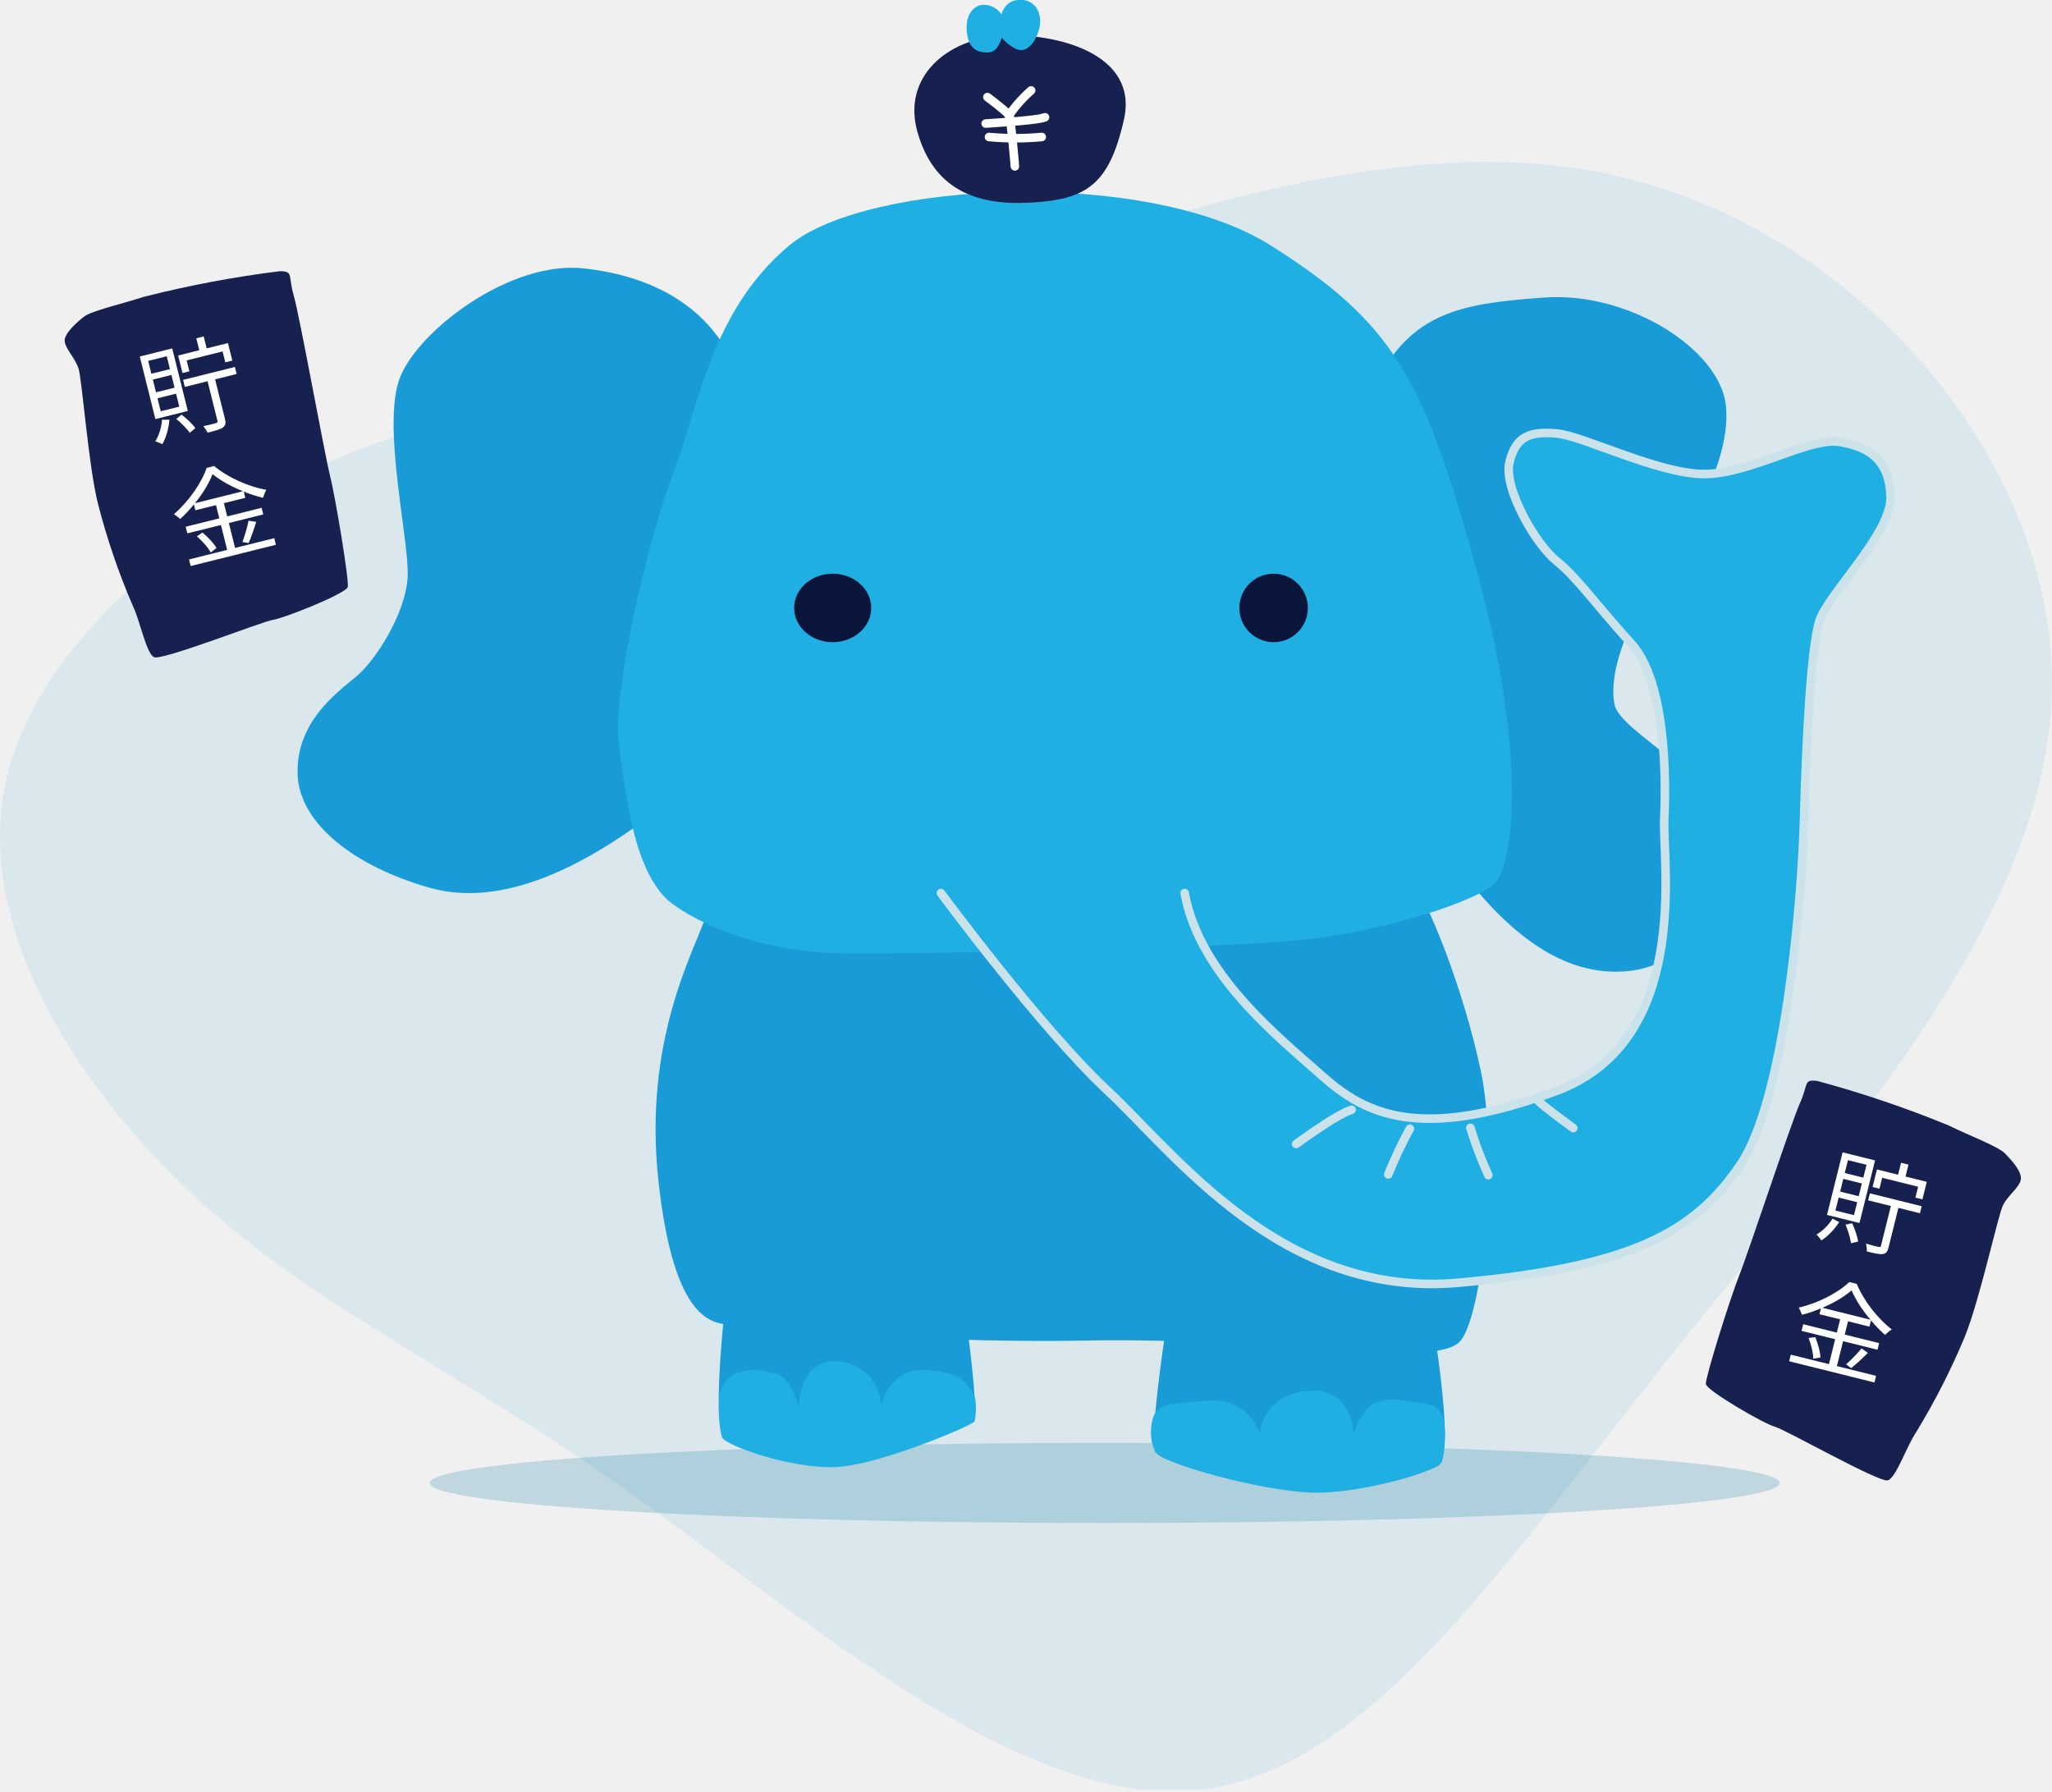
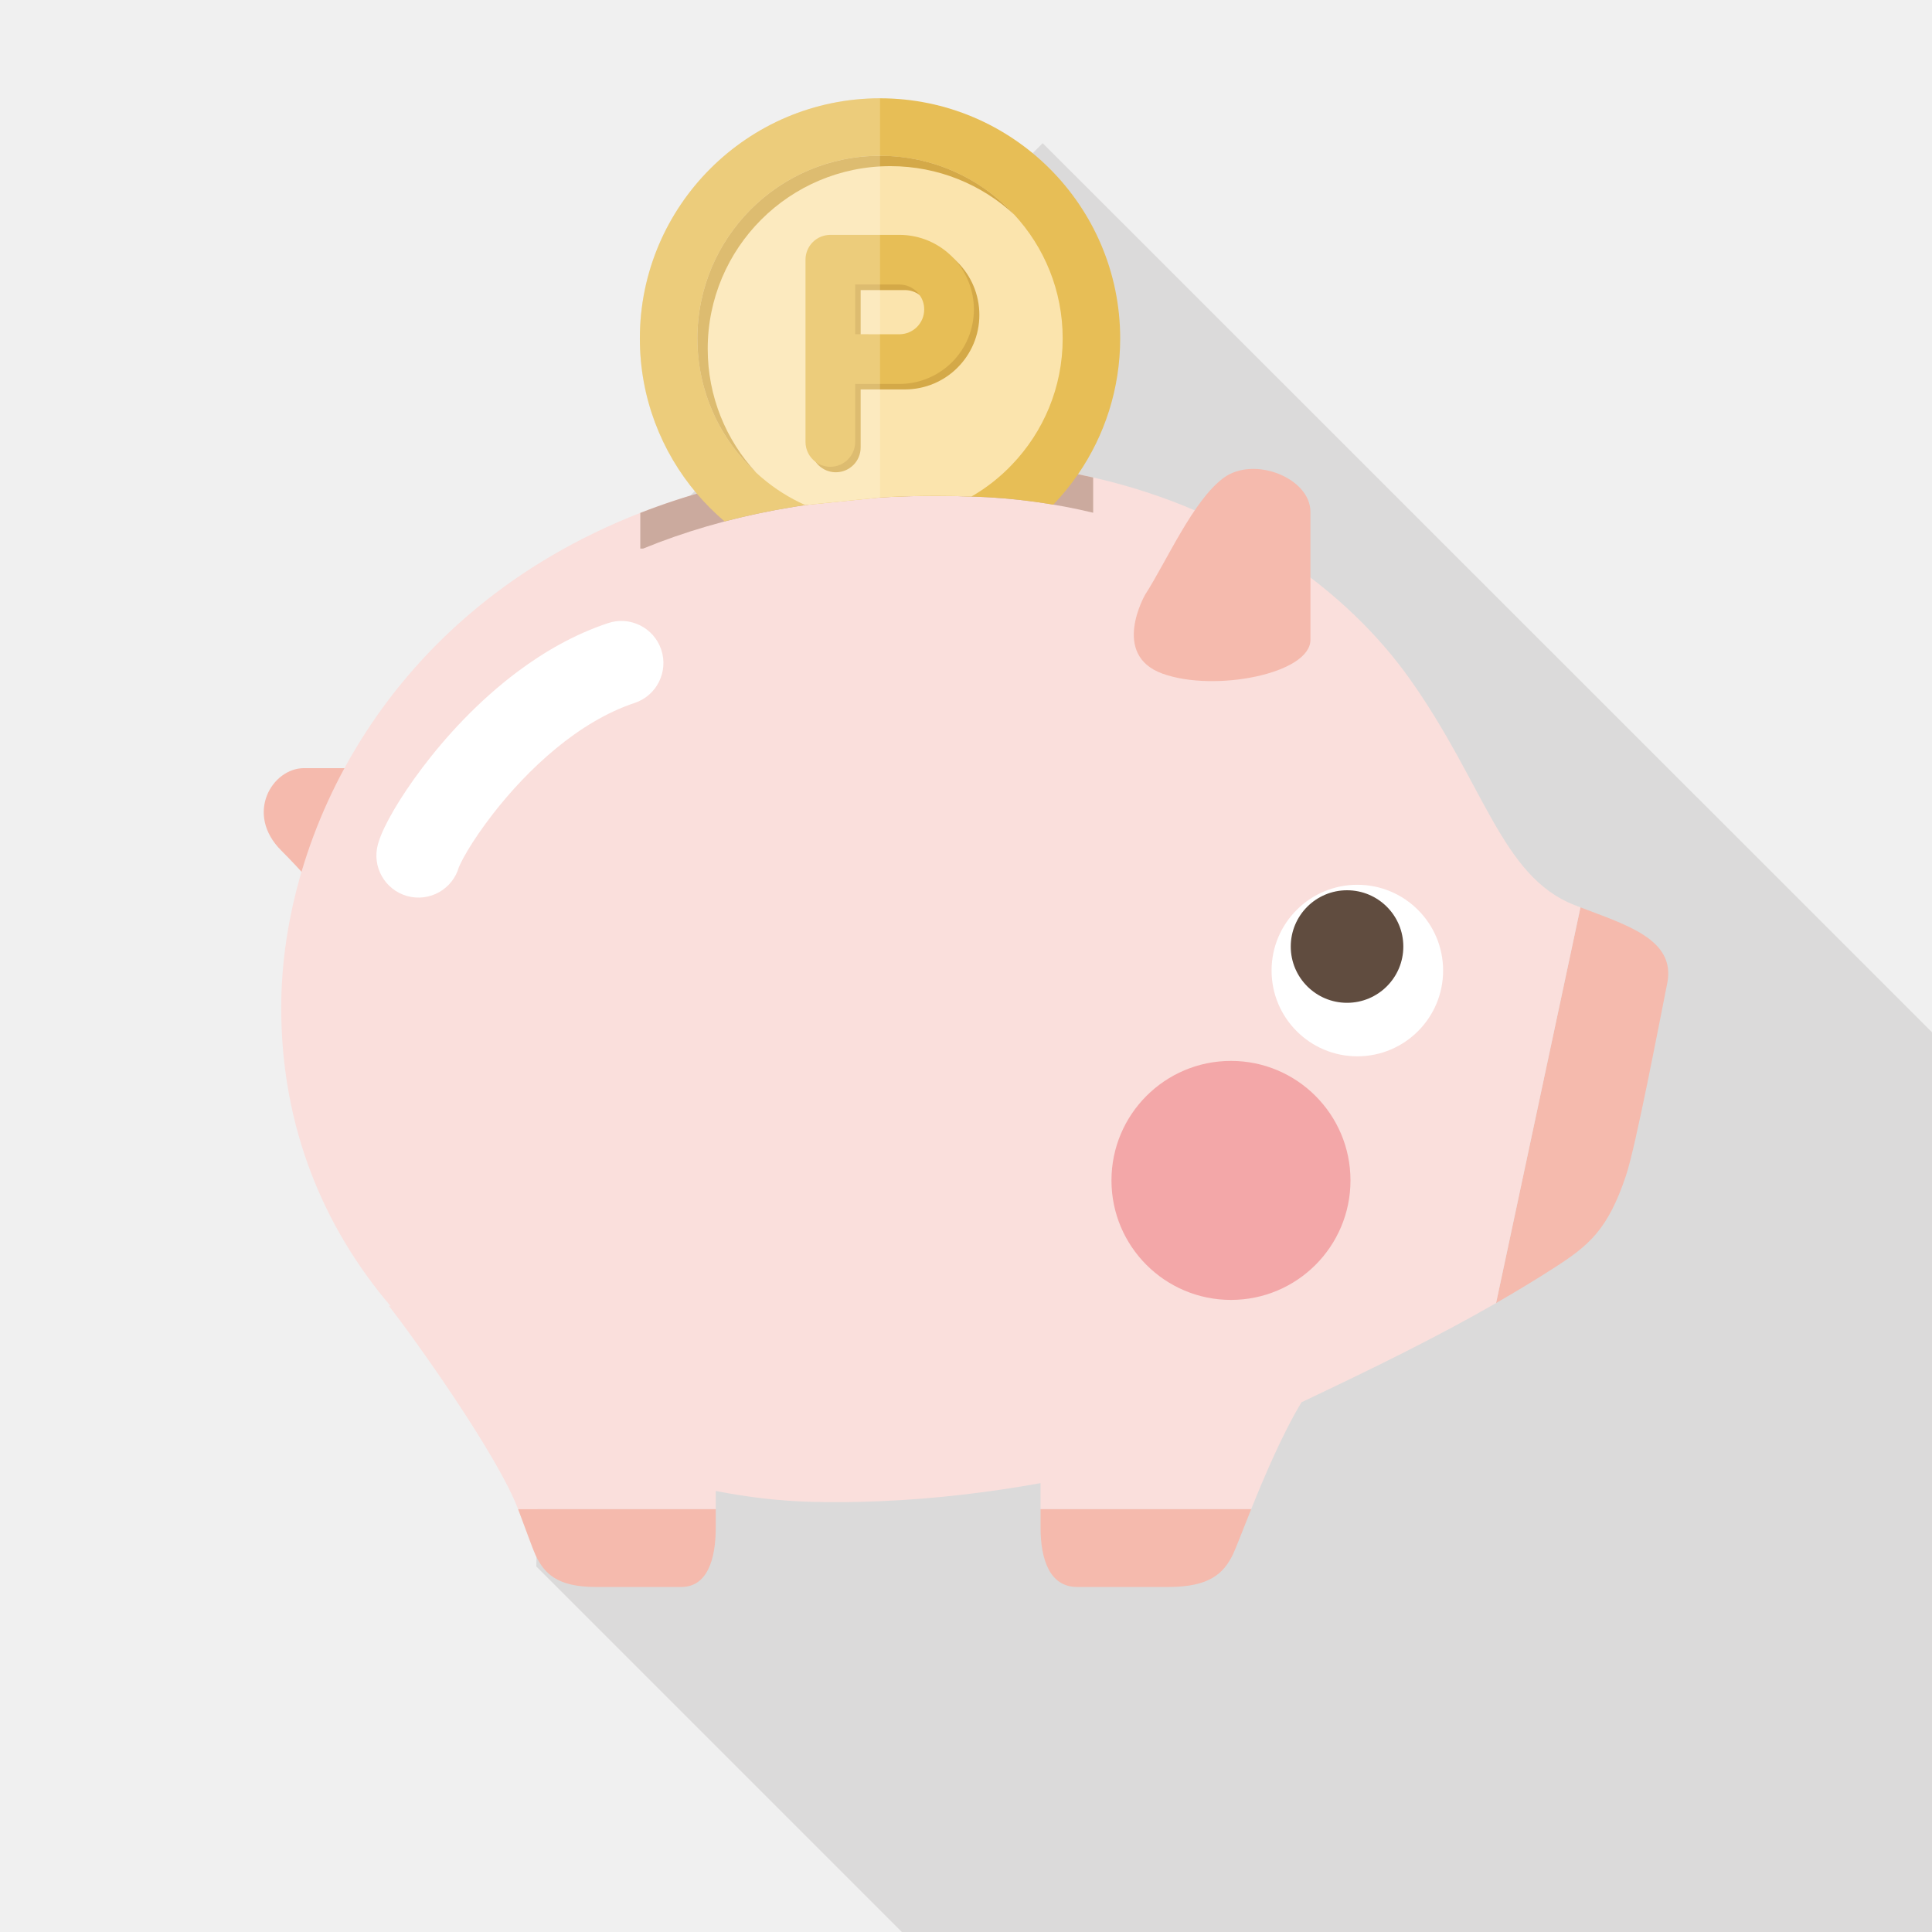
- <svg xmlns="http://www.w3.org/2000/svg" viewBox="0 0 239.68 209.24">
-   <defs>
-     <style>.cls-1,.cls-10,.cls-11,.cls-12,.cls-14,.cls-9{fill:none;}.cls-2{clip-path:url(#clip-path);}.cls-3{fill:#179bd7;opacity:0.1;}.cls-15,.cls-16,.cls-17,.cls-3,.cls-4{isolation:isolate;}.cls-4{fill:#007199;opacity:0.2;}.cls-5{fill:#189bd7;}.cls-6,.cls-8{fill:#20afe2;}.cls-7{fill:#09153a;}.cls-10,.cls-11,.cls-12,.cls-8,.cls-9{stroke:#cce2eb;}.cls-10,.cls-11,.cls-12,.cls-14,.cls-8,.cls-9{stroke-linecap:round;}.cls-11{stroke-miterlimit:4;}.cls-13{fill:#16214f;}.cls-14{stroke:#fff;}.cls-16{font-size:12px;}.cls-16,.cls-17{fill:#fff;font-family:YuGo-Bold-83pv-RKSJ-H, YuGothic;}.cls-17{font-size:12px;}</style>
-     <clipPath id="clip-path" transform="translate(-0.24 -1)">
-       <rect class="cls-1" width="241" height="210" />
-     </clipPath>
-   </defs>
-   <g class="cls-2">
-     <g id="マスクグループ_1" data-name="マスクグループ 1">
-       <g id="グループ_369" data-name="グループ 369">
-         <g id="グループ_364" data-name="グループ 364">
-           <path id="パス_1" data-name="パス 1" class="cls-3" d="M188.54,21.43c28.39,6.17,51.73,33.22,51.37,59.88s-24.42,52.84-44.56,78.08-36.12,49.51-56.42,50.8S94,189.71,73.73,175.29s-36.49-21.53-50.36-34.2S-2.08,110.16.63,93.82,20.35,63.06,38.14,55.19,74.56,45.9,100.6,37.87,160.12,15.21,188.54,21.43Z" transform="translate(-0.24 -1)" />
-           <ellipse id="楕円形_15" data-name="楕円形 15" class="cls-4" cx="129.03" cy="173.2" rx="78.85" ry="4.68" />
-           <path id="パス_118" data-name="パス 118" class="cls-5" d="M47,45c2.23-5.52,12.88-13.57,21.37-12.66S83.2,37.1,86.07,43.84s1.91,24-1.15,33.76S80,93.63,74.24,97.7s-15.12,9.42-23.75,7S35.14,97.28,35,91.36s4.32-9.27,6.73-11.24,5.84-7.45,6.12-11.62S44.73,50.47,47,45Z" transform="translate(-0.24 -1)" />
-           <path id="パス_125" data-name="パス 125" class="cls-5" d="M82.84,107.63c-1.56,4.57-7.49,14.87-5.69,31.31s6.34,16.75,8.68,16.75,19.52,2.28,41.53,1.87,40.78,3.45,43.5,0,4.31-21.94,2.38-31.3S167,105.89,164.63,103s-12.62-5-38.88-5.1S84.41,103.05,82.84,107.63Z" transform="translate(-0.24 -1)" />
-           <path id="パス_126" data-name="パス 126" class="cls-5" d="M86.08,143.26c-.71,6.49-3.15,24.42-1.06,25.65s9.4,3.81,15.63,2.36,12.86-3.18,13.39-4.67-1.51-17.36-3-23.34" transform="translate(-0.24 -1)" />
-           <path id="パス_128" data-name="パス 128" class="cls-5" d="M166.4,147.68c.94,6.2,4.1,23.34,1.74,24.55s-10.6,3.79-17.7,2.5-14.67-2.85-15.31-4.27,1.36-16.65,2.86-22.4" transform="translate(-0.24 -1)" />
-           <path id="パス_127" data-name="パス 127" class="cls-6" d="M86.87,161.2c1.44-.45,2.57-.07,4.07.26s2.57,3.41,2.59,4-.33-5.4,4.06-5.47a5.28,5.28,0,0,1,5.52,4.82c.06,1.08.58-4.16,5.36-3.8s4.7,1.93,5.34,2.58.41,3,.25,3.42-10.85,5-16,5.32-13.17-2.51-13.49-3.48-.67-4.45,0-5.76A2.85,2.85,0,0,1,86.87,161.2Z" transform="translate(-0.24 -1)" />
-           <path id="パス_129" data-name="パス 129" class="cls-6" d="M165.24,164.7c-2.56-.39-2.3-.34-4,0s-2.86,3.32-2.87,3.94.26-5.21-4.74-5.21-6.13,3.69-6.18,4.73-.75-4-6.19-3.58-5.19.56-5.9,1.2-1.1,3.6,0,4.93,12.12,4.39,18,4.61,14.94-2.62,15.28-3.57.67-4.46,0-5.54S167.81,165.08,165.24,164.7Z" transform="translate(-0.24 -1)" />
-           <path id="パス_119" data-name="パス 119" class="cls-5" d="M180.56,35.75c10-.73,20.6,6.11,21.27,12.63s-4.54,14.87-8.12,20.33-5.57,10.88-4.9,14.52,14,9,13,16.84-5,15.3-14.41,14.33-16.48-11.52-19-15.31-7-15.93-7.58-30.38-4.37-14.54,0-22.85S170.51,36.48,180.56,35.75Z" transform="translate(-0.24 -1)" />
-           <path id="パス_117" data-name="パス 117" class="cls-6" d="M92.45,29.65c9.1-7.57,41.84-9.06,56.19,0s17.89,15.4,24.07,37.92,4.14,34.71,2.08,36.66-12.85,5.69-23.55,6.64-46.23,1.64-53.36,1.46-14.4-2.42-19-5.69-5.6-13.08-6.37-18.86,3.35-23.56,6.37-31.52S83.35,37.23,92.45,29.65Z" transform="translate(-0.24 -1)" />
-           <ellipse id="楕円形_13" data-name="楕円形 13" class="cls-7" cx="97.26" cy="71" rx="4.5" ry="4" />
-           <circle id="楕円形_14" data-name="楕円形 14" class="cls-7" cx="148.76" cy="71" r="4" />
-           <path id="パス_120" data-name="パス 120" class="cls-8" d="M110.14,105.3s11.7,15.84,19.5,23.11,20.35,24.27,41,22.4,27.68-6.11,32.91-13.83,7.17-31.25,7.41-40.34.81-20,1.79-23.11,8.49-10.28,8.32-14.56-2.5-5.78-6-6.36-10.49,3.81-15.88,3.75-14.12-4.5-17.16-4.74-4.7.26-5.47,3.33,3.1,9.67,5.47,11.55,4.78,5.32,8.76,9.68,4.08,15.41,3.84,20.46,3.23,25.89-12.6,31.77-22.23,2.81-27.33-1.73-14.36-11.83-16.09-21.38" transform="translate(-0.24 -1)" />
-           <path id="パス_121" data-name="パス 121" class="cls-9" d="M151.63,134.61c1.42-1,4.74-3.42,6.48-4" transform="translate(-0.24 -1)" />
-           <path id="パス_122" data-name="パス 122" class="cls-10" d="M162.4,138.16a48.14,48.14,0,0,1,2.52-5.34" transform="translate(-0.24 -1)" />
-           <path id="パス_123" data-name="パス 123" class="cls-11" d="M174.08,138.25a47.27,47.27,0,0,1-2.1-5.53" transform="translate(-0.24 -1)" />
-           <path id="パス_124" data-name="パス 124" class="cls-12" d="M184,132.75c-.9-.67-3.07-2.22-4.06-3.15" transform="translate(-0.24 -1)" />
-           <g id="グループ_363" data-name="グループ 363">
-             <path id="パス_130" data-name="パス 130" class="cls-13" d="M107.41,16.44C105.56,10,110.89,5.5,117.26,5.16s16,2.09,14.26,9.8-4.45,9.36-11,9.71S109.26,22.93,107.41,16.44Z" transform="translate(-0.24 -1)" />
-             <path id="パス_132" data-name="パス 132" class="cls-6" d="M113.15,4.39c-.09-1.87,1-2.93,2.15-2.82a2.41,2.41,0,0,1,2.28,2.54,2.49,2.49,0,0,1-.13.66c-.59,2.09-1.13,2.46-2.3,2.34S113.23,6.25,113.15,4.39Z" transform="translate(-0.24 -1)" />
-             <path id="パス_133" data-name="パス 133" class="cls-6" d="M119.72,1c1.58.15,2.26,1.73,1.94,3.2s-1.45,3.4-3.08,2.35-1.84-1.81-1.52-3.32S118.15.87,119.72,1Z" transform="translate(-0.24 -1)" />
-             <g id="グループ_362" data-name="グループ 362">
-               <path id="パス_134" data-name="パス 134" class="cls-14" d="M115.57,12.34a30.43,30.43,0,0,1,2.57,2.09c.13.25.64,5.71.64,6" transform="translate(-0.24 -1)" />
-               <path id="パス_135" data-name="パス 135" class="cls-14" d="M120.68,11.56a15.59,15.59,0,0,0-2.61,2.95" transform="translate(-0.24 -1)" />
-               <path id="パス_136" data-name="パス 136" class="cls-14" d="M115.37,15.43c6.48-.42,6.56-.64,6.93-.73" transform="translate(-0.24 -1)" />
-               <path id="パス_137" data-name="パス 137" class="cls-14" d="M115.76,17a33.36,33.36,0,0,0,6.16,0" transform="translate(-0.24 -1)" />
-             </g>
-           </g>
+ <svg xmlns="http://www.w3.org/2000/svg" version="1.1" id="_x30_" x="0px" y="0px" viewBox="0 0 512 512" style="enable-background:new 0 0 512 512;" xml:space="preserve">
+   <g>
+     <rect style="opacity:0;fill:#FFFFFF;" width="512" height="512" />
+     <polygon style="opacity:0.1;fill:#231815;" points="512,273.565 512,512 239,512 142.13,415.13 146.175,168.09 276.325,37.94    479.795,241.36  " />
+     <g>
+       <path style="fill:#F5BAAD;" d="M104.825,203.565c-14.545,0-15.76,0-24.245,0s-15.76,12.12-6.06,21.82    c9.7,9.695,14.55,16.97,14.55,16.97L104.825,203.565z" />
+       <path style="fill:#F5BAAD;" d="M441.84,260.54c-2.14,10.7-8.325,43.155-10.91,50.915c-4.85,14.55-9.92,18.64-19.09,24.545    c-5.045,3.25-10.165,6.325-15.37,9.32l22.37-104.86C430.965,245.115,444.155,248.95,441.84,260.54z" />
+       <g>
+         <path style="fill:#FADFDC;" d="M417.17,239.825c-19.33-7.655-23.82-32.17-43.645-60.01C357.36,157.07,328.54,135.32,289.7,126.54     c-9.64-2.2-19.875-3.585-30.715-4.005c-8.955-0.34-17.54-0.255-25.77,0.21c-24.205,1.365-45.31,6.065-63.53,13.175     c-67.135,26.185-95.16,85.175-95.16,131.16c0,31.785,11.35,58.369,29.04,79.104L103,346c6.675,8.49,28.88,39.585,34.3,53.95     h52.385v-4.835c8.53,1.69,17.075,2.675,25.46,2.89c6.06,0.165,12.095,0.08,18.07-0.17c14.81-0.62,29.215-2.385,42.535-4.79v6.905     h55.825c3.496-8.69,8.35-20.11,13.351-28.345c18.745-8.875,35.62-17.13,51.55-26.275L418.84,240.46     C418.28,240.24,417.715,240.04,417.17,239.825z" />
+         <path style="fill:#F5BAAD;" d="M326.675,412.075c-2.425,4.85-6.065,8.485-16.975,8.485c-10.91,0-16.97,0-24.245,0     c-7.27,0-9.695-7.275-9.695-15.76c0-1.295,0-2.96,0-4.85h55.815C329.16,405.945,327.39,410.645,326.675,412.075z" />
+         <path style="fill:#F5BAAD;" d="M309.7,411.47c5.775,0,7.365-1.01,8.275-2.425h-32.81c0.2,1.185,0.465,1.97,0.675,2.425H309.7z" />
+         <path style="fill:#F5BAAD;" d="M189.685,404.8c0,8.485-2.275,15.76-9.1,15.76c-6.825,0-12.515,0-22.755,0     c-10.235,0-13.65-3.635-15.925-8.485c-0.675-1.43-2.335-6.13-4.6-12.125h52.38C189.685,401.84,189.685,403.505,189.685,404.8z" />
+         <path style="fill:#F5BAAD;" d="M179.71,411.47c0.195-0.51,0.42-1.3,0.595-2.425h-29.76c0.815,1.485,2.04,2.425,7.285,2.425     H179.71z" />
+       </g>
+       <circle style="fill:#F3A7A8;" cx="326.22" cy="312.82" r="31.67" />
+       <path style="fill:#FFFFFF;" d="M336.98,257.205c0,12.555,10.175,22.73,22.73,22.73c12.55,0,22.73-10.175,22.73-22.73    c0-12.55-10.18-22.73-22.73-22.73C347.155,234.475,336.98,244.655,336.98,257.205z" />
+       <path style="fill:#604C3F;" d="M342.065,250.845c0,8.235,6.68,14.91,14.915,14.91c8.235,0,14.915-6.675,14.915-14.91    c0-8.24-6.68-14.915-14.915-14.915C348.745,235.93,342.065,242.605,342.065,250.845z" />
+       <path style="fill:#CBAA9E;" d="M169.685,135.92v9.455h0.76c21.28-8.71,46.97-13.965,77.63-13.965c3.475,0,7.02,0.07,10.565,0.22    c10.675,0.4,21.075,1.85,31.06,4.25v-9.34c-9.64-2.2-19.875-3.585-30.715-4.005C223.69,121.19,194.105,126.39,169.685,135.92z" />
+       <g>
+         <path style="fill:#FFFFFF;" d="M121.64,229.7l-3.055-0.85l3.015,0.985L121.64,229.7l-3.055-0.85l3.015,0.985l-0.685-0.225     l0.68,0.24l0.005-0.015l-0.685-0.225l0.68,0.24c0.005-0.015,0.115-0.31,0.32-0.74c0.38-0.815,1.06-2.11,1.975-3.65     c1.615-2.71,3.96-6.195,6.87-9.93c4.37-5.61,10.04-11.795,16.48-17.1c6.435-5.325,13.625-9.725,20.94-12.139     c5.84-1.941,9.005-8.25,7.065-14.095s-8.25-9.01-14.09-7.07c-8.935,2.97-16.92,7.59-23.96,12.845     c-10.555,7.9-19.035,17.25-25.245,25.445c-3.105,4.11-5.63,7.925-7.57,11.23c-0.965,1.661-1.79,3.185-2.48,4.625     c-0.345,0.725-0.66,1.425-0.95,2.145c-0.285,0.725-0.55,1.455-0.795,2.33c-1.645,5.93,1.83,12.075,7.77,13.72     C113.855,239.11,119.995,235.63,121.64,229.7z" />
+       </g>
+       <path style="fill:#F5BAAD;" d="M303.48,157.585c5.765-8.975,12.685-24.93,20.75-30.915c8.07-5.98,23.05,0,23.05,8.98    c0,8.975,0,24.93,0,33.905c0,8.975-25.355,13.96-39.185,8.975C294.26,173.545,303.48,157.585,303.48,157.585z" />
+       <g>
+         <path style="fill:#E7BE56;" d="M296.86,89.695c0,13.345-4.13,25.75-11.165,35.985c-1.965,2.86-4.165,5.55-6.565,8.06     c-6.69-1.15-13.53-1.86-20.495-2.11c-0.4-0.02-0.8-0.04-1.2-0.04c-3.145-0.125-6.29-0.18-9.365-0.18     c-5.09,0-10.035,0.145-14.855,0.435l-19.82,2.005c-7.49,1.105-14.605,2.56-21.37,4.325c-2.635-2.235-5.09-4.71-7.345-7.345     c-9.435-11.11-15.11-25.46-15.11-41.135c0-35.095,28.55-63.645,63.645-63.645C268.31,26.05,296.86,54.6,296.86,89.695z" />
+         <g>
+           <path style="fill:#FBE4AD;" d="M281.62,89.695c0,12.985-5.11,24.75-13.435,33.44c-3.15,3.31-6.765,6.165-10.75,8.455      c-3.145-0.125-6.29-0.18-9.365-0.18c-5.09,0-10.035,0.145-14.855,0.435l-19.82,2.005c-4.165-1.86-8.02-4.295-11.46-7.22      c-0.525-0.44-1.035-0.89-1.545-1.37c-0.035-0.03-0.07-0.07-0.11-0.105c-2.345-2.185-4.49-4.585-6.36-7.205      c-0.435-0.58-0.84-1.2-1.24-1.8c-0.58-0.87-1.125-1.78-1.635-2.69c-0.29-0.51-0.58-1.035-0.835-1.56      c-0.11-0.18-0.22-0.385-0.29-0.565c-0.29-0.565-0.565-1.125-0.82-1.695c-0.31-0.67-0.6-1.34-0.855-2.03      c-0.18-0.42-0.345-0.86-0.49-1.28c-0.275-0.74-0.53-1.49-0.765-2.25c-0.13-0.365-0.235-0.73-0.325-1.11      c-0.11-0.345-0.2-0.69-0.295-1.055c-0.015-0.035-0.035-0.075-0.035-0.125c-0.145-0.51-0.255-1.02-0.365-1.55      c-0.09-0.34-0.16-0.71-0.215-1.07c-0.095-0.35-0.165-0.69-0.2-1.055V98.1c-0.075-0.42-0.145-0.82-0.2-1.24      c-0.075-0.4-0.13-0.8-0.165-1.2c-0.075-0.51-0.13-1.02-0.165-1.53c-0.015-0.07-0.035-0.16-0.015-0.25      c-0.075-0.53-0.11-1.04-0.13-1.57c-0.055-0.87-0.07-1.74-0.07-2.615c0-26.73,21.675-48.405,48.405-48.405      c0.875,0,1.745,0.02,2.62,0.07c0.525,0.02,1.035,0.06,1.56,0.13c0.09-0.02,0.185,0,0.255,0.02c0.42,0.03,0.84,0.07,1.255,0.125      c0.075,0,0.13,0,0.2,0.015c0.455,0.06,0.91,0.11,1.365,0.185c0.055,0,0.125,0.015,0.18,0.035c0.2,0.02,0.385,0.055,0.585,0.09      c0.055,0,0.09,0,0.145,0.02c0.415,0.055,0.82,0.145,1.22,0.24c0.395,0.05,0.78,0.14,1.16,0.23c0.53,0.11,1.04,0.22,1.55,0.37      c0.05,0,0.09,0.015,0.125,0.03c0.365,0.095,0.71,0.185,1.055,0.29c0.38,0.095,0.745,0.205,1.11,0.33      c0.76,0.24,1.51,0.49,2.255,0.765c0.415,0.145,0.855,0.31,1.27,0.49c0.745,0.295,1.49,0.6,2.219,0.945      c0.505,0.22,1.015,0.475,1.51,0.73c0.18,0.07,0.38,0.18,0.56,0.29c0.53,0.255,1.055,0.545,1.565,0.835      c0.22,0.11,0.42,0.235,0.635,0.365c0.365,0.2,0.71,0.42,1.055,0.64c0.15,0.09,0.295,0.18,0.44,0.29      c0.2,0.126,0.415,0.25,0.615,0.38c0.275,0.18,0.545,0.36,0.82,0.56c0.18,0.11,0.345,0.22,0.51,0.37      c0.38,0.23,0.765,0.525,1.145,0.815c0.215,0.145,0.435,0.325,0.655,0.49c0.89,0.695,1.765,1.42,2.6,2.165      c0.565,0.49,1.09,1,1.62,1.53c0.545,0.525,1.07,1.05,1.58,1.615c0.055,0.035,0.09,0.095,0.125,0.125      C276.75,65.51,281.62,77.02,281.62,89.695z" />
+           <path style="fill:#D4A948;" d="M187.55,92.44c0-26.735,21.675-48.41,48.41-48.41c12.665,0,24.195,4.875,32.82,12.84      c-8.84-9.58-21.5-15.58-35.565-15.58c-26.735,0-48.405,21.67-48.405,48.405c0,14.065,6,26.725,15.58,35.565      C192.425,116.635,187.55,105.11,187.55,92.44z" />
        </g>
-         <g id="グループ_365" data-name="グループ 365">
-           <path id="パス_138" data-name="パス 138" class="cls-13" d="M9.4,44c.43,1.23,1.16,11.47,2.31,15.94a80.91,80.91,0,0,0,4,11.71c.93,1.92,1.6,5.65,2.52,6.1s12.82-4.24,13.94-4.37,8.52-3.06,8.69-3.83-1.43-10.43-2.09-13.08-3.53-18.57-4.22-20.95,0-2.81-1.6-2.85a128.69,128.69,0,0,0-15.92,3c-2.59.84-6.12,1.63-7,2.33S7.67,40,7.8,40.9,9,42.81,9.4,44Z" transform="translate(-0.24 -1)" />
-           <g id="貯_金" data-name="貯 金" class="cls-15">
-             <text class="cls-16" transform="translate(17.65 51.21) rotate(-14)">貯</text>
-             <text class="cls-16" transform="translate(21.28 65.76) rotate(-14)">金</text>
-           </g>
-         </g>
-         <g id="グループ_366" data-name="グループ 366">
-           <path id="パス_138-2" data-name="パス 138-2" class="cls-13" d="M234.2,141.75c-.59,1.16-2.74,11.19-4.5,15.45a81.65,81.65,0,0,1-5.61,11c-1.19,1.77-2.37,5.37-3.34,5.69s-12.09-6-13.2-6.26-8-4.22-8.06-5,2.87-10.12,3.89-12.65,6.08-17.88,7.1-20.15.38-2.77,2-2.59a127.52,127.52,0,0,1,15.34,5.19c2.44,1.2,5.83,2.47,6.62,3.29s2.07,2.2,1.82,3.13S234.79,140.59,234.2,141.75Z" transform="translate(-0.24 -1)" />
-           <g id="貯_金-2" data-name="貯 金-2" class="cls-15">
-             <text class="cls-17" transform="translate(211.9 143.66) rotate(13.97)">貯</text>
-             <text class="cls-17" transform="translate(208.27 158.21) rotate(13.97)">金</text>
-           </g>
+         <g>
+           <path style="fill:#D4A948;" d="M253.76,69.49c-0.215-0.215-0.45-0.435-0.67-0.65c-0.055-0.06-0.09-0.09-0.125-0.13      c-3.475-3.09-8.13-5.02-13.17-5h-18.29c-1.73,0-3.42,0.69-4.655,1.93c-1.22,1.215-1.93,2.91-1.93,4.65v48.28      c0,1.44,0.455,2.785,1.255,3.86c0.475,0.67,1.075,1.23,1.765,1.67c1.02,0.67,2.255,1.055,3.565,1.055      c1.815,0,3.435-0.725,4.635-1.91l0.02-0.015c1.2-1.2,1.925-2.84,1.925-4.66v-15.365h11.71c5.44,0,10.42-2.215,13.965-5.785      c3.565-3.56,5.785-8.525,5.785-13.96C259.545,78.02,257.325,73.04,253.76,69.49z M244.45,78.8c1.2,1.2,1.93,2.82,1.93,4.66      c0,1.835-0.73,3.435-1.93,4.65c-1.215,1.2-2.815,1.93-4.655,1.93h-11.71V76.875h11.71c1.475,0,2.805,0.475,3.895,1.295      C243.96,78.35,244.215,78.565,244.45,78.8z" />
+           <path style="fill:#E7BE56;" d="M253.09,68.84c-0.055-0.06-0.09-0.09-0.125-0.13c-0.22-0.235-0.44-0.47-0.655-0.69      c-3.565-3.564-8.55-5.78-13.965-5.78H220.05c-1.73,0-3.44,0.705-4.655,1.925c-1.24,1.235-1.93,2.925-1.93,4.655v48.28      c0,2.18,1.055,4.13,2.71,5.33c1.095,0.8,2.42,1.27,3.875,1.27c3.635,0,6.58-2.965,6.58-6.6v-15.35h11.715      c5.415,0,10.4-2.22,13.965-5.78c3.56-3.565,5.78-8.55,5.78-13.985C258.09,76.965,256.18,72.33,253.09,68.84z M226.63,75.4      h11.715c1.835,0.02,3.435,0.73,4.65,1.93c0.255,0.255,0.495,0.545,0.695,0.84c0.78,1.07,1.235,2.38,1.235,3.815      c0,1.855-0.725,3.455-1.93,4.675c-1.215,1.2-2.815,1.91-4.65,1.925h-5.13l-5.13-0.015h-1.455V75.4z" />
        </g>
      </g>
+       <path style="opacity:0.22;fill:#FFFFFF;" d="M233.215,26.05v105.795l-19.82,2.005c-7.49,1.105-14.605,2.56-21.37,4.325    c-2.635-2.235-5.09-4.71-7.345-7.345c-9.435-11.11-15.11-25.46-15.11-41.135C169.57,54.6,198.12,26.05,233.215,26.05z" />
    </g>
  </g>
</svg>
